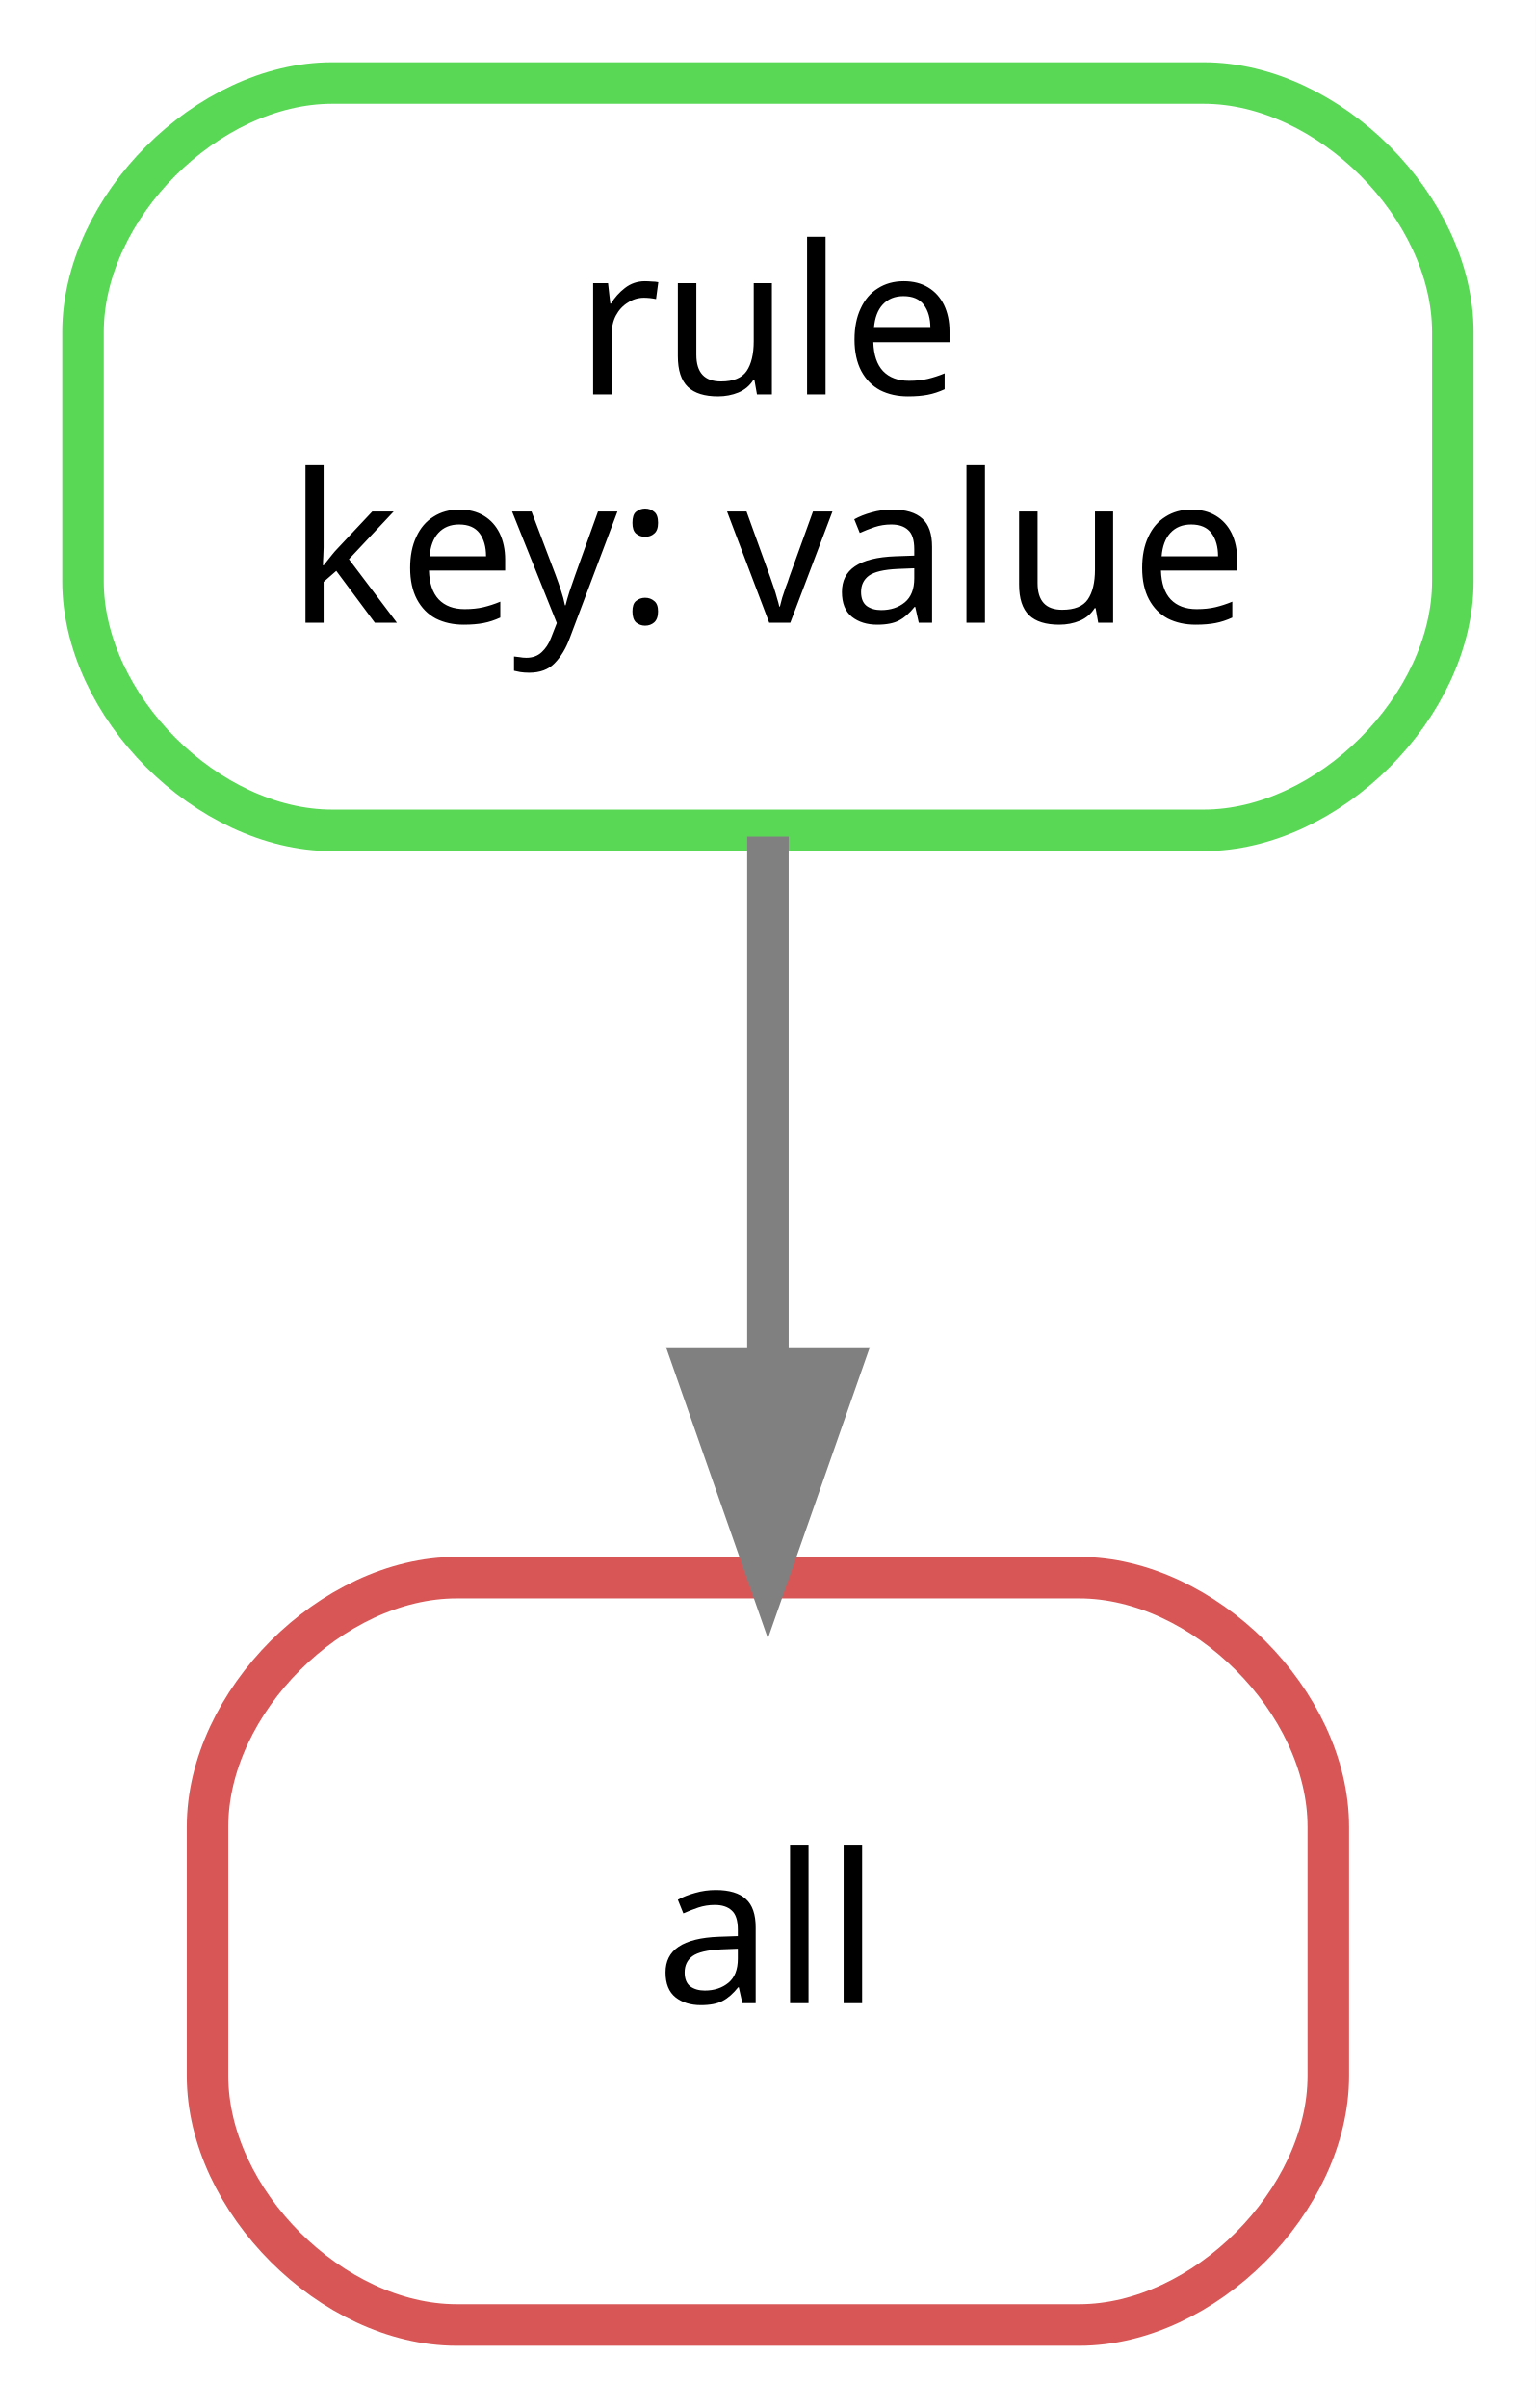
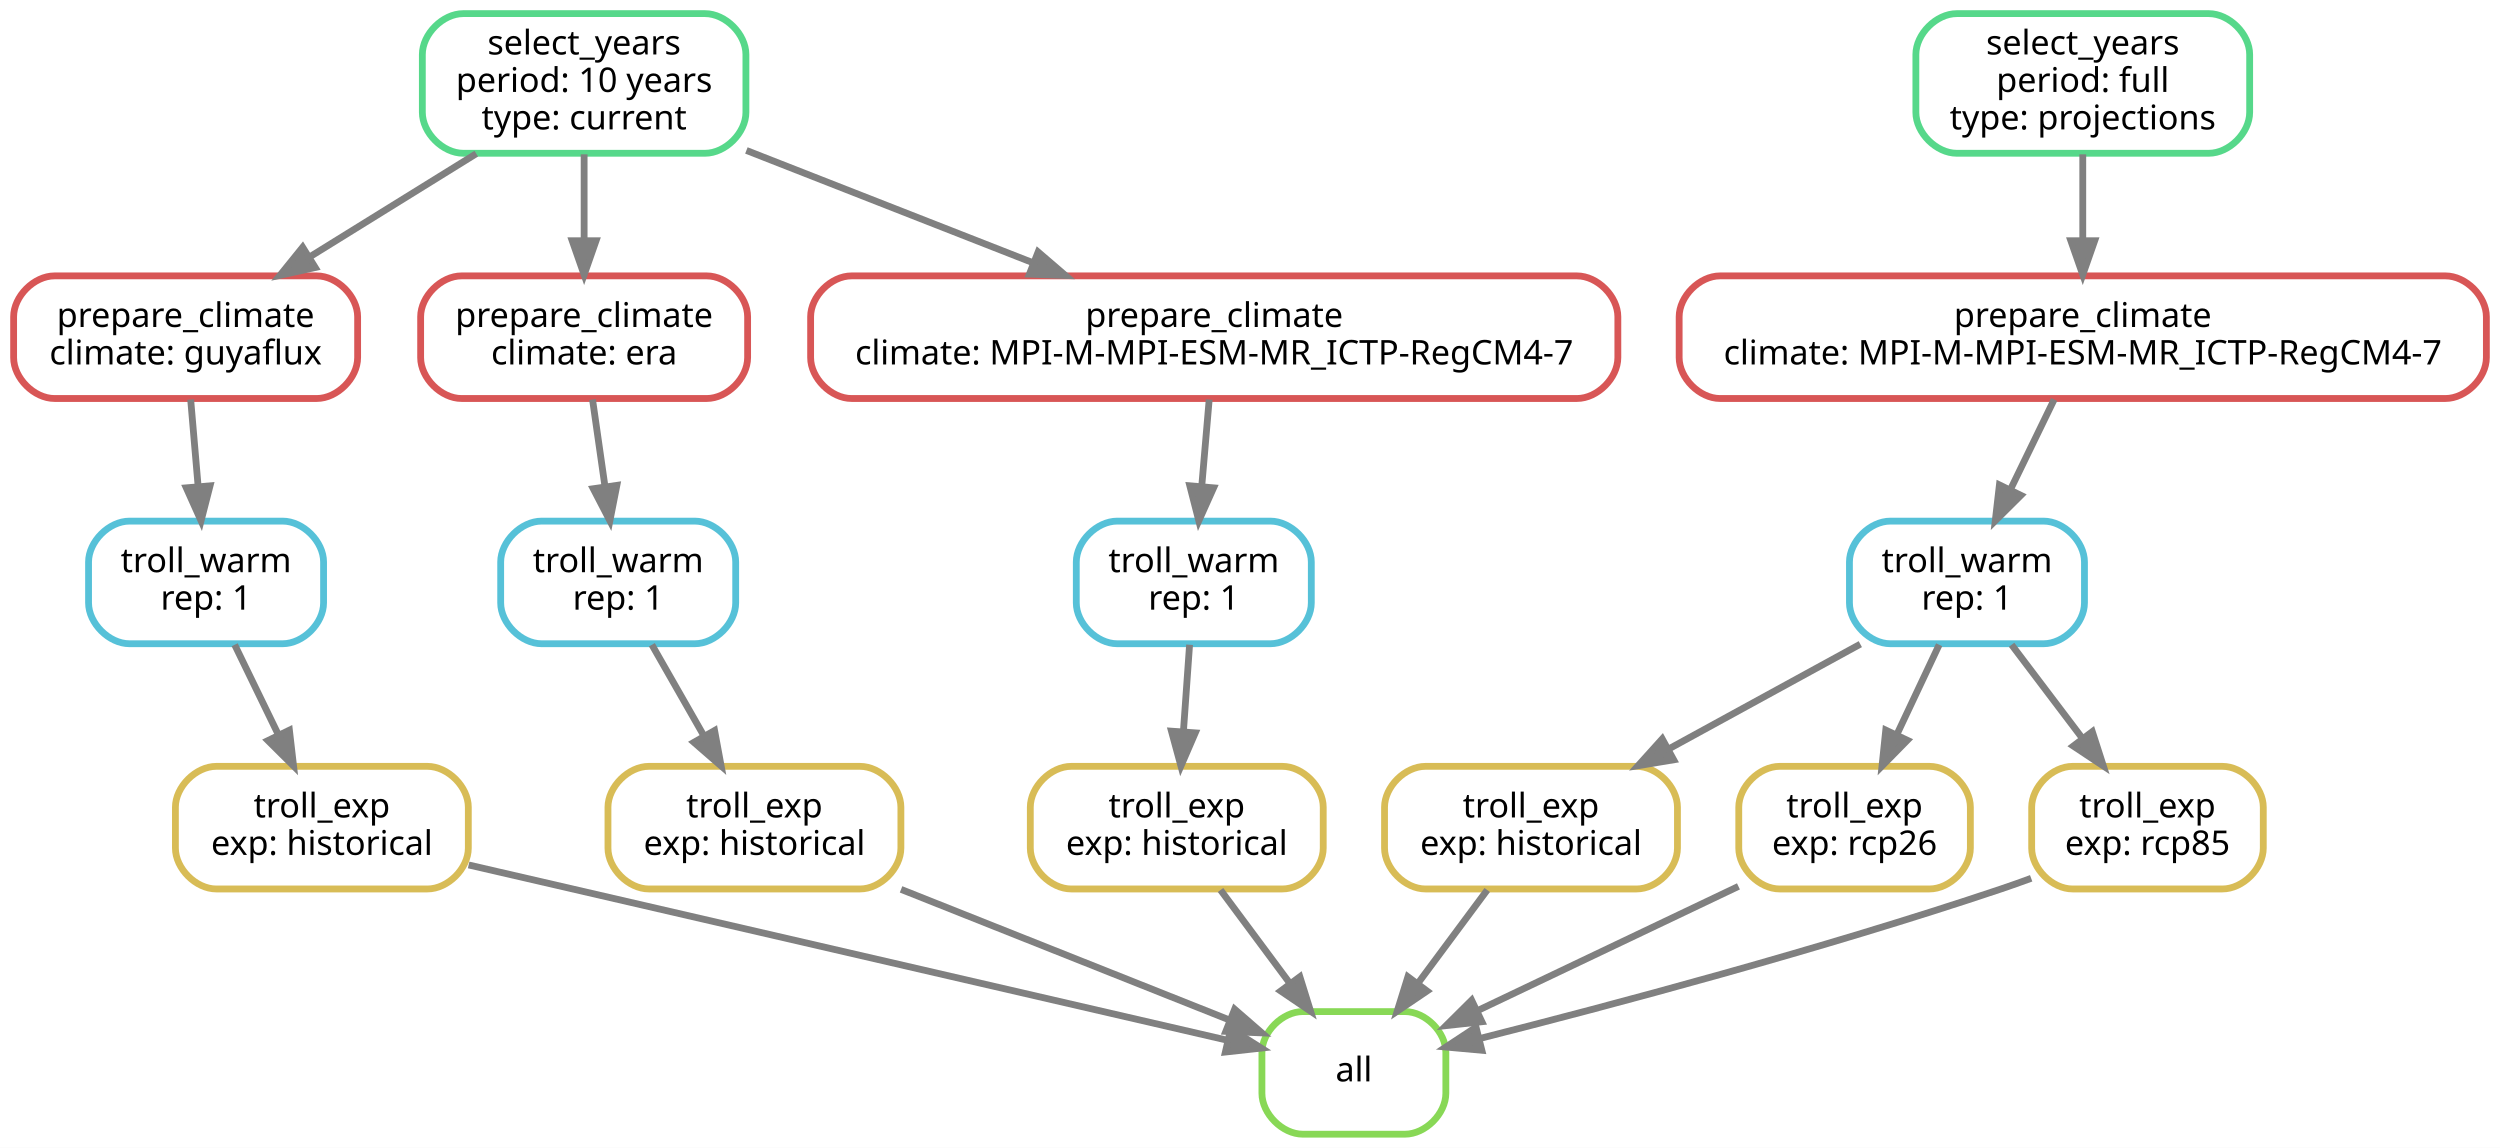
- <svg xmlns="http://www.w3.org/2000/svg" width="74pt" height="116pt" viewBox="0.00 0.00 74.00 116.00">
-   <g id="graph0" class="graph" transform="scale(1 1) rotate(0) translate(4 112)">
-     <polygon fill="white" stroke="transparent" points="-4,4 -4,-112 70,-112 70,4 -4,4" />
+ <svg xmlns="http://www.w3.org/2000/svg" width="734pt" height="337pt" viewBox="0.00 0.00 734.00 337.00">
+   <g id="graph0" class="graph" transform="scale(1 1) rotate(0) translate(4 333)">
+     <polygon fill="white" stroke="transparent" points="-4,4 -4,-333 730,-333 730,4 -4,4" />
    <g id="node1" class="node">
-       <path fill="none" stroke="#d85656" stroke-width="2" d="M48,-36C48,-36 18,-36 18,-36 12,-36 6,-30 6,-24 6,-24 6,-12 6,-12 6,-6 12,0 18,0 18,0 48,0 48,0 54,0 60,-6 60,-12 60,-12 60,-24 60,-24 60,-30 54,-36 48,-36" />
-       <text text-anchor="middle" x="33" y="-15.5" font-family="sans" font-size="10.00">all</text>
+       <path fill="none" stroke="#88d856" stroke-width="2" d="M408.5,-36C408.5,-36 378.5,-36 378.5,-36 372.5,-36 366.5,-30 366.5,-24 366.5,-24 366.5,-12 366.5,-12 366.5,-6 372.5,0 378.5,0 378.5,0 408.5,0 408.5,0 414.5,0 420.5,-6 420.5,-12 420.5,-12 420.5,-24 420.5,-24 420.5,-30 414.5,-36 408.5,-36" />
+       <text text-anchor="middle" x="393.5" y="-15.5" font-family="sans" font-size="10.00">all</text>
    </g>
    <g id="node2" class="node">
-       <path fill="none" stroke="#59d856" stroke-width="2" d="M54,-108C54,-108 12,-108 12,-108 6,-108 0,-102 0,-96 0,-96 0,-84 0,-84 0,-78 6,-72 12,-72 12,-72 54,-72 54,-72 60,-72 66,-78 66,-84 66,-84 66,-96 66,-96 66,-102 60,-108 54,-108" />
-       <text text-anchor="middle" x="33" y="-93" font-family="sans" font-size="10.00">rule</text>
-       <text text-anchor="middle" x="33" y="-82" font-family="sans" font-size="10.00">key: value</text>
+       <path fill="none" stroke="#d8bc56" stroke-width="2" d="M121.5,-108C121.5,-108 59.5,-108 59.5,-108 53.5,-108 47.5,-102 47.5,-96 47.5,-96 47.5,-84 47.5,-84 47.5,-78 53.5,-72 59.5,-72 59.5,-72 121.5,-72 121.5,-72 127.5,-72 133.5,-78 133.5,-84 133.5,-84 133.5,-96 133.5,-96 133.5,-102 127.5,-108 121.5,-108" />
+       <text text-anchor="middle" x="90.5" y="-93" font-family="sans" font-size="10.00">troll_exp</text>
+       <text text-anchor="middle" x="90.5" y="-82" font-family="sans" font-size="10.00">exp: historical</text>
    </g>
    <g id="edge1" class="edge">
-       <path fill="none" stroke="grey" stroke-width="2" d="M33,-71.7C33,-63.98 33,-54.71 33,-46.11" />
-       <polygon fill="grey" stroke="grey" stroke-width="2" points="36.5,-46.1 33,-36.1 29.5,-46.1 36.5,-46.1" />
+       <path fill="none" stroke="grey" stroke-width="2" d="M133.59,-79.05C193.27,-65.26 300.08,-40.58 356.4,-27.57" />
+       <polygon fill="grey" stroke="grey" stroke-width="2" points="357.35,-30.94 366.3,-25.28 355.77,-24.12 357.35,-30.94" />
+     </g>
+     <g id="node3" class="node">
+       <path fill="none" stroke="#56c1d8" stroke-width="2" d="M79,-180C79,-180 34,-180 34,-180 28,-180 22,-174 22,-168 22,-168 22,-156 22,-156 22,-150 28,-144 34,-144 34,-144 79,-144 79,-144 85,-144 91,-150 91,-156 91,-156 91,-168 91,-168 91,-174 85,-180 79,-180" />
+       <text text-anchor="middle" x="56.5" y="-165" font-family="sans" font-size="10.00">troll_warm</text>
+       <text text-anchor="middle" x="56.5" y="-154" font-family="sans" font-size="10.00">rep: 1</text>
+     </g>
+     <g id="edge7" class="edge">
+       <path fill="none" stroke="grey" stroke-width="2" d="M64.9,-143.7C68.77,-135.73 73.45,-126.1 77.74,-117.26" />
+       <polygon fill="grey" stroke="grey" stroke-width="2" points="80.97,-118.63 82.19,-108.1 74.67,-115.57 80.97,-118.63" />
+     </g>
+     <g id="node4" class="node">
+       <path fill="none" stroke="#d85656" stroke-width="2" d="M89,-252C89,-252 12,-252 12,-252 6,-252 0,-246 0,-240 0,-240 0,-228 0,-228 0,-222 6,-216 12,-216 12,-216 89,-216 89,-216 95,-216 101,-222 101,-228 101,-228 101,-240 101,-240 101,-246 95,-252 89,-252" />
+       <text text-anchor="middle" x="50.5" y="-237" font-family="sans" font-size="10.00">prepare_climate</text>
+       <text text-anchor="middle" x="50.5" y="-226" font-family="sans" font-size="10.00">climate: guyaflux</text>
+     </g>
+     <g id="edge8" class="edge">
+       <path fill="none" stroke="grey" stroke-width="2" d="M51.98,-215.7C52.64,-207.98 53.44,-198.71 54.18,-190.11" />
+       <polygon fill="grey" stroke="grey" stroke-width="2" points="57.67,-190.37 55.03,-180.1 50.69,-189.77 57.67,-190.37" />
+     </g>
+     <g id="node5" class="node">
+       <path fill="none" stroke="#56d88a" stroke-width="2" d="M203,-329C203,-329 132,-329 132,-329 126,-329 120,-323 120,-317 120,-317 120,-300 120,-300 120,-294 126,-288 132,-288 132,-288 203,-288 203,-288 209,-288 215,-294 215,-300 215,-300 215,-317 215,-317 215,-323 209,-329 203,-329" />
+       <text text-anchor="middle" x="167.5" y="-317" font-family="sans" font-size="10.00">select_years</text>
+       <text text-anchor="middle" x="167.5" y="-306" font-family="sans" font-size="10.00">period: 10 years</text>
+       <text text-anchor="middle" x="167.5" y="-295" font-family="sans" font-size="10.00">type: current</text>
+     </g>
+     <g id="edge9" class="edge">
+       <path fill="none" stroke="grey" stroke-width="2" d="M135.84,-287.88C120.79,-278.56 102.72,-267.36 87.08,-257.67" />
+       <polygon fill="grey" stroke="grey" stroke-width="2" points="88.55,-254.46 78.2,-252.17 84.86,-260.41 88.55,-254.46" />
+     </g>
+     <g id="node8" class="node">
+       <path fill="none" stroke="#d85656" stroke-width="2" d="M203.5,-252C203.5,-252 131.5,-252 131.5,-252 125.5,-252 119.5,-246 119.5,-240 119.5,-240 119.5,-228 119.5,-228 119.5,-222 125.5,-216 131.5,-216 131.5,-216 203.5,-216 203.5,-216 209.5,-216 215.5,-222 215.5,-228 215.5,-228 215.5,-240 215.5,-240 215.5,-246 209.5,-252 203.5,-252" />
+       <text text-anchor="middle" x="167.5" y="-237" font-family="sans" font-size="10.00">prepare_climate</text>
+       <text text-anchor="middle" x="167.5" y="-226" font-family="sans" font-size="10.00">climate: era</text>
+     </g>
+     <g id="edge12" class="edge">
+       <path fill="none" stroke="grey" stroke-width="2" d="M167.5,-287.69C167.5,-279.91 167.5,-270.84 167.5,-262.45" />
+       <polygon fill="grey" stroke="grey" stroke-width="2" points="171,-262.32 167.5,-252.32 164,-262.32 171,-262.32" />
+     </g>
+     <g id="node11" class="node">
+       <path fill="none" stroke="#d85656" stroke-width="2" d="M459,-252C459,-252 246,-252 246,-252 240,-252 234,-246 234,-240 234,-240 234,-228 234,-228 234,-222 240,-216 246,-216 246,-216 459,-216 459,-216 465,-216 471,-222 471,-228 471,-228 471,-240 471,-240 471,-246 465,-252 459,-252" />
+       <text text-anchor="middle" x="352.5" y="-237" font-family="sans" font-size="10.00">prepare_climate</text>
+       <text text-anchor="middle" x="352.5" y="-226" font-family="sans" font-size="10.00">climate: MPI-M-MPI-ESM-MR_ICTP-RegCM4-7</text>
+     </g>
+     <g id="edge15" class="edge">
+       <path fill="none" stroke="grey" stroke-width="2" d="M215.14,-288.83C240.89,-278.74 272.75,-266.25 299.3,-255.85" />
+       <polygon fill="grey" stroke="grey" stroke-width="2" points="300.79,-259.02 308.82,-252.12 298.23,-252.51 300.79,-259.02" />
+     </g>
+     <g id="node6" class="node">
+       <path fill="none" stroke="#d8bc56" stroke-width="2" d="M248.5,-108C248.5,-108 186.5,-108 186.5,-108 180.5,-108 174.5,-102 174.5,-96 174.5,-96 174.5,-84 174.5,-84 174.5,-78 180.5,-72 186.5,-72 186.5,-72 248.5,-72 248.5,-72 254.5,-72 260.5,-78 260.5,-84 260.5,-84 260.5,-96 260.5,-96 260.5,-102 254.5,-108 248.5,-108" />
+       <text text-anchor="middle" x="217.5" y="-93" font-family="sans" font-size="10.00">troll_exp</text>
+       <text text-anchor="middle" x="217.5" y="-82" font-family="sans" font-size="10.00">exp: historical</text>
+     </g>
+     <g id="edge2" class="edge">
+       <path fill="none" stroke="grey" stroke-width="2" d="M260.55,-71.88C290.14,-60.11 328.99,-44.66 357.05,-33.5" />
+       <polygon fill="grey" stroke="grey" stroke-width="2" points="358.49,-36.69 366.49,-29.74 355.9,-30.19 358.49,-36.69" />
+     </g>
+     <g id="node7" class="node">
+       <path fill="none" stroke="#56c1d8" stroke-width="2" d="M200,-180C200,-180 155,-180 155,-180 149,-180 143,-174 143,-168 143,-168 143,-156 143,-156 143,-150 149,-144 155,-144 155,-144 200,-144 200,-144 206,-144 212,-150 212,-156 212,-156 212,-168 212,-168 212,-174 206,-180 200,-180" />
+       <text text-anchor="middle" x="177.5" y="-165" font-family="sans" font-size="10.00">troll_warm</text>
+       <text text-anchor="middle" x="177.5" y="-154" font-family="sans" font-size="10.00">rep: 1</text>
+     </g>
+     <g id="edge10" class="edge">
+       <path fill="none" stroke="grey" stroke-width="2" d="M187.39,-143.7C191.99,-135.64 197.56,-125.89 202.65,-116.98" />
+       <polygon fill="grey" stroke="grey" stroke-width="2" points="205.8,-118.52 207.73,-108.1 199.73,-115.05 205.8,-118.52" />
+     </g>
+     <g id="edge11" class="edge">
+       <path fill="none" stroke="grey" stroke-width="2" d="M169.97,-215.7C171.07,-207.98 172.4,-198.71 173.63,-190.11" />
+       <polygon fill="grey" stroke="grey" stroke-width="2" points="177.11,-190.5 175.06,-180.1 170.18,-189.51 177.11,-190.5" />
+     </g>
+     <g id="node9" class="node">
+       <path fill="none" stroke="#d8bc56" stroke-width="2" d="M372.5,-108C372.5,-108 310.5,-108 310.5,-108 304.5,-108 298.5,-102 298.5,-96 298.5,-96 298.5,-84 298.5,-84 298.5,-78 304.5,-72 310.5,-72 310.5,-72 372.5,-72 372.5,-72 378.5,-72 384.5,-78 384.5,-84 384.5,-84 384.5,-96 384.5,-96 384.5,-102 378.5,-108 372.5,-108" />
+       <text text-anchor="middle" x="341.5" y="-93" font-family="sans" font-size="10.00">troll_exp</text>
+       <text text-anchor="middle" x="341.5" y="-82" font-family="sans" font-size="10.00">exp: historical</text>
+     </g>
+     <g id="edge3" class="edge">
+       <path fill="none" stroke="grey" stroke-width="2" d="M354.35,-71.7C360.53,-63.39 368.04,-53.28 374.82,-44.14" />
+       <polygon fill="grey" stroke="grey" stroke-width="2" points="377.64,-46.22 380.79,-36.1 372.02,-42.04 377.64,-46.22" />
+     </g>
+     <g id="node10" class="node">
+       <path fill="none" stroke="#56c1d8" stroke-width="2" d="M369,-180C369,-180 324,-180 324,-180 318,-180 312,-174 312,-168 312,-168 312,-156 312,-156 312,-150 318,-144 324,-144 324,-144 369,-144 369,-144 375,-144 381,-150 381,-156 381,-156 381,-168 381,-168 381,-174 375,-180 369,-180" />
+       <text text-anchor="middle" x="346.5" y="-165" font-family="sans" font-size="10.00">troll_warm</text>
+       <text text-anchor="middle" x="346.5" y="-154" font-family="sans" font-size="10.00">rep: 1</text>
+     </g>
+     <g id="edge13" class="edge">
+       <path fill="none" stroke="grey" stroke-width="2" d="M345.26,-143.7C344.71,-135.98 344.05,-126.71 343.44,-118.11" />
+       <polygon fill="grey" stroke="grey" stroke-width="2" points="346.93,-117.83 342.72,-108.1 339.94,-118.33 346.93,-117.83" />
+     </g>
+     <g id="edge14" class="edge">
+       <path fill="none" stroke="grey" stroke-width="2" d="M351.02,-215.7C350.36,-207.98 349.56,-198.71 348.82,-190.11" />
+       <polygon fill="grey" stroke="grey" stroke-width="2" points="352.31,-189.77 347.97,-180.1 345.33,-190.37 352.31,-189.77" />
+     </g>
+     <g id="node12" class="node">
+       <path fill="none" stroke="#d8bc56" stroke-width="2" d="M476.5,-108C476.5,-108 414.5,-108 414.5,-108 408.5,-108 402.5,-102 402.5,-96 402.5,-96 402.5,-84 402.5,-84 402.5,-78 408.5,-72 414.5,-72 414.5,-72 476.5,-72 476.5,-72 482.5,-72 488.5,-78 488.5,-84 488.5,-84 488.5,-96 488.5,-96 488.5,-102 482.5,-108 476.5,-108" />
+       <text text-anchor="middle" x="445.5" y="-93" font-family="sans" font-size="10.00">troll_exp</text>
+       <text text-anchor="middle" x="445.5" y="-82" font-family="sans" font-size="10.00">exp: historical</text>
+     </g>
+     <g id="edge4" class="edge">
+       <path fill="none" stroke="grey" stroke-width="2" d="M432.65,-71.7C426.47,-63.39 418.96,-53.28 412.18,-44.14" />
+       <polygon fill="grey" stroke="grey" stroke-width="2" points="414.98,-42.04 406.21,-36.1 409.36,-46.22 414.98,-42.04" />
+     </g>
+     <g id="node13" class="node">
+       <path fill="none" stroke="#56c1d8" stroke-width="2" d="M596,-180C596,-180 551,-180 551,-180 545,-180 539,-174 539,-168 539,-168 539,-156 539,-156 539,-150 545,-144 551,-144 551,-144 596,-144 596,-144 602,-144 608,-150 608,-156 608,-156 608,-168 608,-168 608,-174 602,-180 596,-180" />
+       <text text-anchor="middle" x="573.5" y="-165" font-family="sans" font-size="10.00">troll_warm</text>
+       <text text-anchor="middle" x="573.5" y="-154" font-family="sans" font-size="10.00">rep: 1</text>
+     </g>
+     <g id="edge16" class="edge">
+       <path fill="none" stroke="grey" stroke-width="2" d="M542.19,-143.88C525.3,-134.64 504.25,-123.13 486.12,-113.21" />
+       <polygon fill="grey" stroke="grey" stroke-width="2" points="487.39,-109.92 476.93,-108.19 484.03,-116.06 487.39,-109.92" />
+     </g>
+     <g id="node16" class="node">
+       <path fill="none" stroke="#d8bc56" stroke-width="2" d="M562.5,-108C562.5,-108 518.5,-108 518.5,-108 512.5,-108 506.5,-102 506.5,-96 506.5,-96 506.5,-84 506.5,-84 506.5,-78 512.5,-72 518.5,-72 518.5,-72 562.5,-72 562.5,-72 568.5,-72 574.5,-78 574.5,-84 574.5,-84 574.5,-96 574.5,-96 574.5,-102 568.5,-108 562.5,-108" />
+       <text text-anchor="middle" x="540.5" y="-93" font-family="sans" font-size="10.00">troll_exp</text>
+       <text text-anchor="middle" x="540.5" y="-82" font-family="sans" font-size="10.00">exp: rcp26</text>
+     </g>
+     <g id="edge19" class="edge">
+       <path fill="none" stroke="grey" stroke-width="2" d="M565.34,-143.7C561.59,-135.73 557.05,-126.1 552.88,-117.26" />
+       <polygon fill="grey" stroke="grey" stroke-width="2" points="555.99,-115.66 548.56,-108.1 549.66,-118.64 555.99,-115.66" />
+     </g>
+     <g id="node17" class="node">
+       <path fill="none" stroke="#d8bc56" stroke-width="2" d="M648.5,-108C648.5,-108 604.5,-108 604.5,-108 598.5,-108 592.5,-102 592.5,-96 592.5,-96 592.5,-84 592.5,-84 592.5,-78 598.5,-72 604.5,-72 604.5,-72 648.5,-72 648.5,-72 654.5,-72 660.5,-78 660.5,-84 660.5,-84 660.5,-96 660.5,-96 660.5,-102 654.5,-108 648.5,-108" />
+       <text text-anchor="middle" x="626.5" y="-93" font-family="sans" font-size="10.00">troll_exp</text>
+       <text text-anchor="middle" x="626.5" y="-82" font-family="sans" font-size="10.00">exp: rcp85</text>
+     </g>
+     <g id="edge20" class="edge">
+       <path fill="none" stroke="grey" stroke-width="2" d="M586.6,-143.7C592.89,-135.39 600.55,-125.28 607.46,-116.14" />
+       <polygon fill="grey" stroke="grey" stroke-width="2" points="610.3,-118.19 613.55,-108.1 604.72,-113.96 610.3,-118.19" />
+     </g>
+     <g id="node14" class="node">
+       <path fill="none" stroke="#d85656" stroke-width="2" d="M714,-252C714,-252 501,-252 501,-252 495,-252 489,-246 489,-240 489,-240 489,-228 489,-228 489,-222 495,-216 501,-216 501,-216 714,-216 714,-216 720,-216 726,-222 726,-228 726,-228 726,-240 726,-240 726,-246 720,-252 714,-252" />
+       <text text-anchor="middle" x="607.5" y="-237" font-family="sans" font-size="10.00">prepare_climate</text>
+       <text text-anchor="middle" x="607.5" y="-226" font-family="sans" font-size="10.00">climate: MPI-M-MPI-ESM-MR_ICTP-RegCM4-7</text>
+     </g>
+     <g id="edge17" class="edge">
+       <path fill="none" stroke="grey" stroke-width="2" d="M599.1,-215.7C595.23,-207.73 590.55,-198.1 586.26,-189.26" />
+       <polygon fill="grey" stroke="grey" stroke-width="2" points="589.33,-187.57 581.81,-180.1 583.03,-190.63 589.33,-187.57" />
+     </g>
+     <g id="node15" class="node">
+       <path fill="none" stroke="#56d88a" stroke-width="2" d="M644.5,-329C644.5,-329 570.5,-329 570.5,-329 564.5,-329 558.5,-323 558.5,-317 558.5,-317 558.5,-300 558.5,-300 558.5,-294 564.5,-288 570.5,-288 570.5,-288 644.5,-288 644.5,-288 650.5,-288 656.5,-294 656.5,-300 656.5,-300 656.5,-317 656.5,-317 656.5,-323 650.5,-329 644.5,-329" />
+       <text text-anchor="middle" x="607.5" y="-317" font-family="sans" font-size="10.00">select_years</text>
+       <text text-anchor="middle" x="607.5" y="-306" font-family="sans" font-size="10.00">period: full</text>
+       <text text-anchor="middle" x="607.5" y="-295" font-family="sans" font-size="10.00">type: projections</text>
+     </g>
+     <g id="edge18" class="edge">
+       <path fill="none" stroke="grey" stroke-width="2" d="M607.5,-287.69C607.5,-279.91 607.5,-270.84 607.5,-262.45" />
+       <polygon fill="grey" stroke="grey" stroke-width="2" points="611,-262.32 607.5,-252.32 604,-262.32 611,-262.32" />
+     </g>
+     <g id="edge5" class="edge">
+       <path fill="none" stroke="grey" stroke-width="2" d="M506.41,-72.76C483.45,-61.83 453.2,-47.43 429.8,-36.28" />
+       <polygon fill="grey" stroke="grey" stroke-width="2" points="431.08,-33.02 420.55,-31.88 428.07,-39.34 431.08,-33.02" />
+     </g>
+     <g id="edge6" class="edge">
+       <path fill="none" stroke="grey" stroke-width="2" d="M592.35,-75.13C589.37,-74.03 586.39,-72.97 583.5,-72 530.91,-54.32 468.78,-37.79 430.25,-28.04" />
+       <polygon fill="grey" stroke="grey" stroke-width="2" points="431.07,-24.63 420.51,-25.59 429.36,-31.42 431.07,-24.63" />
    </g>
  </g>
</svg>
